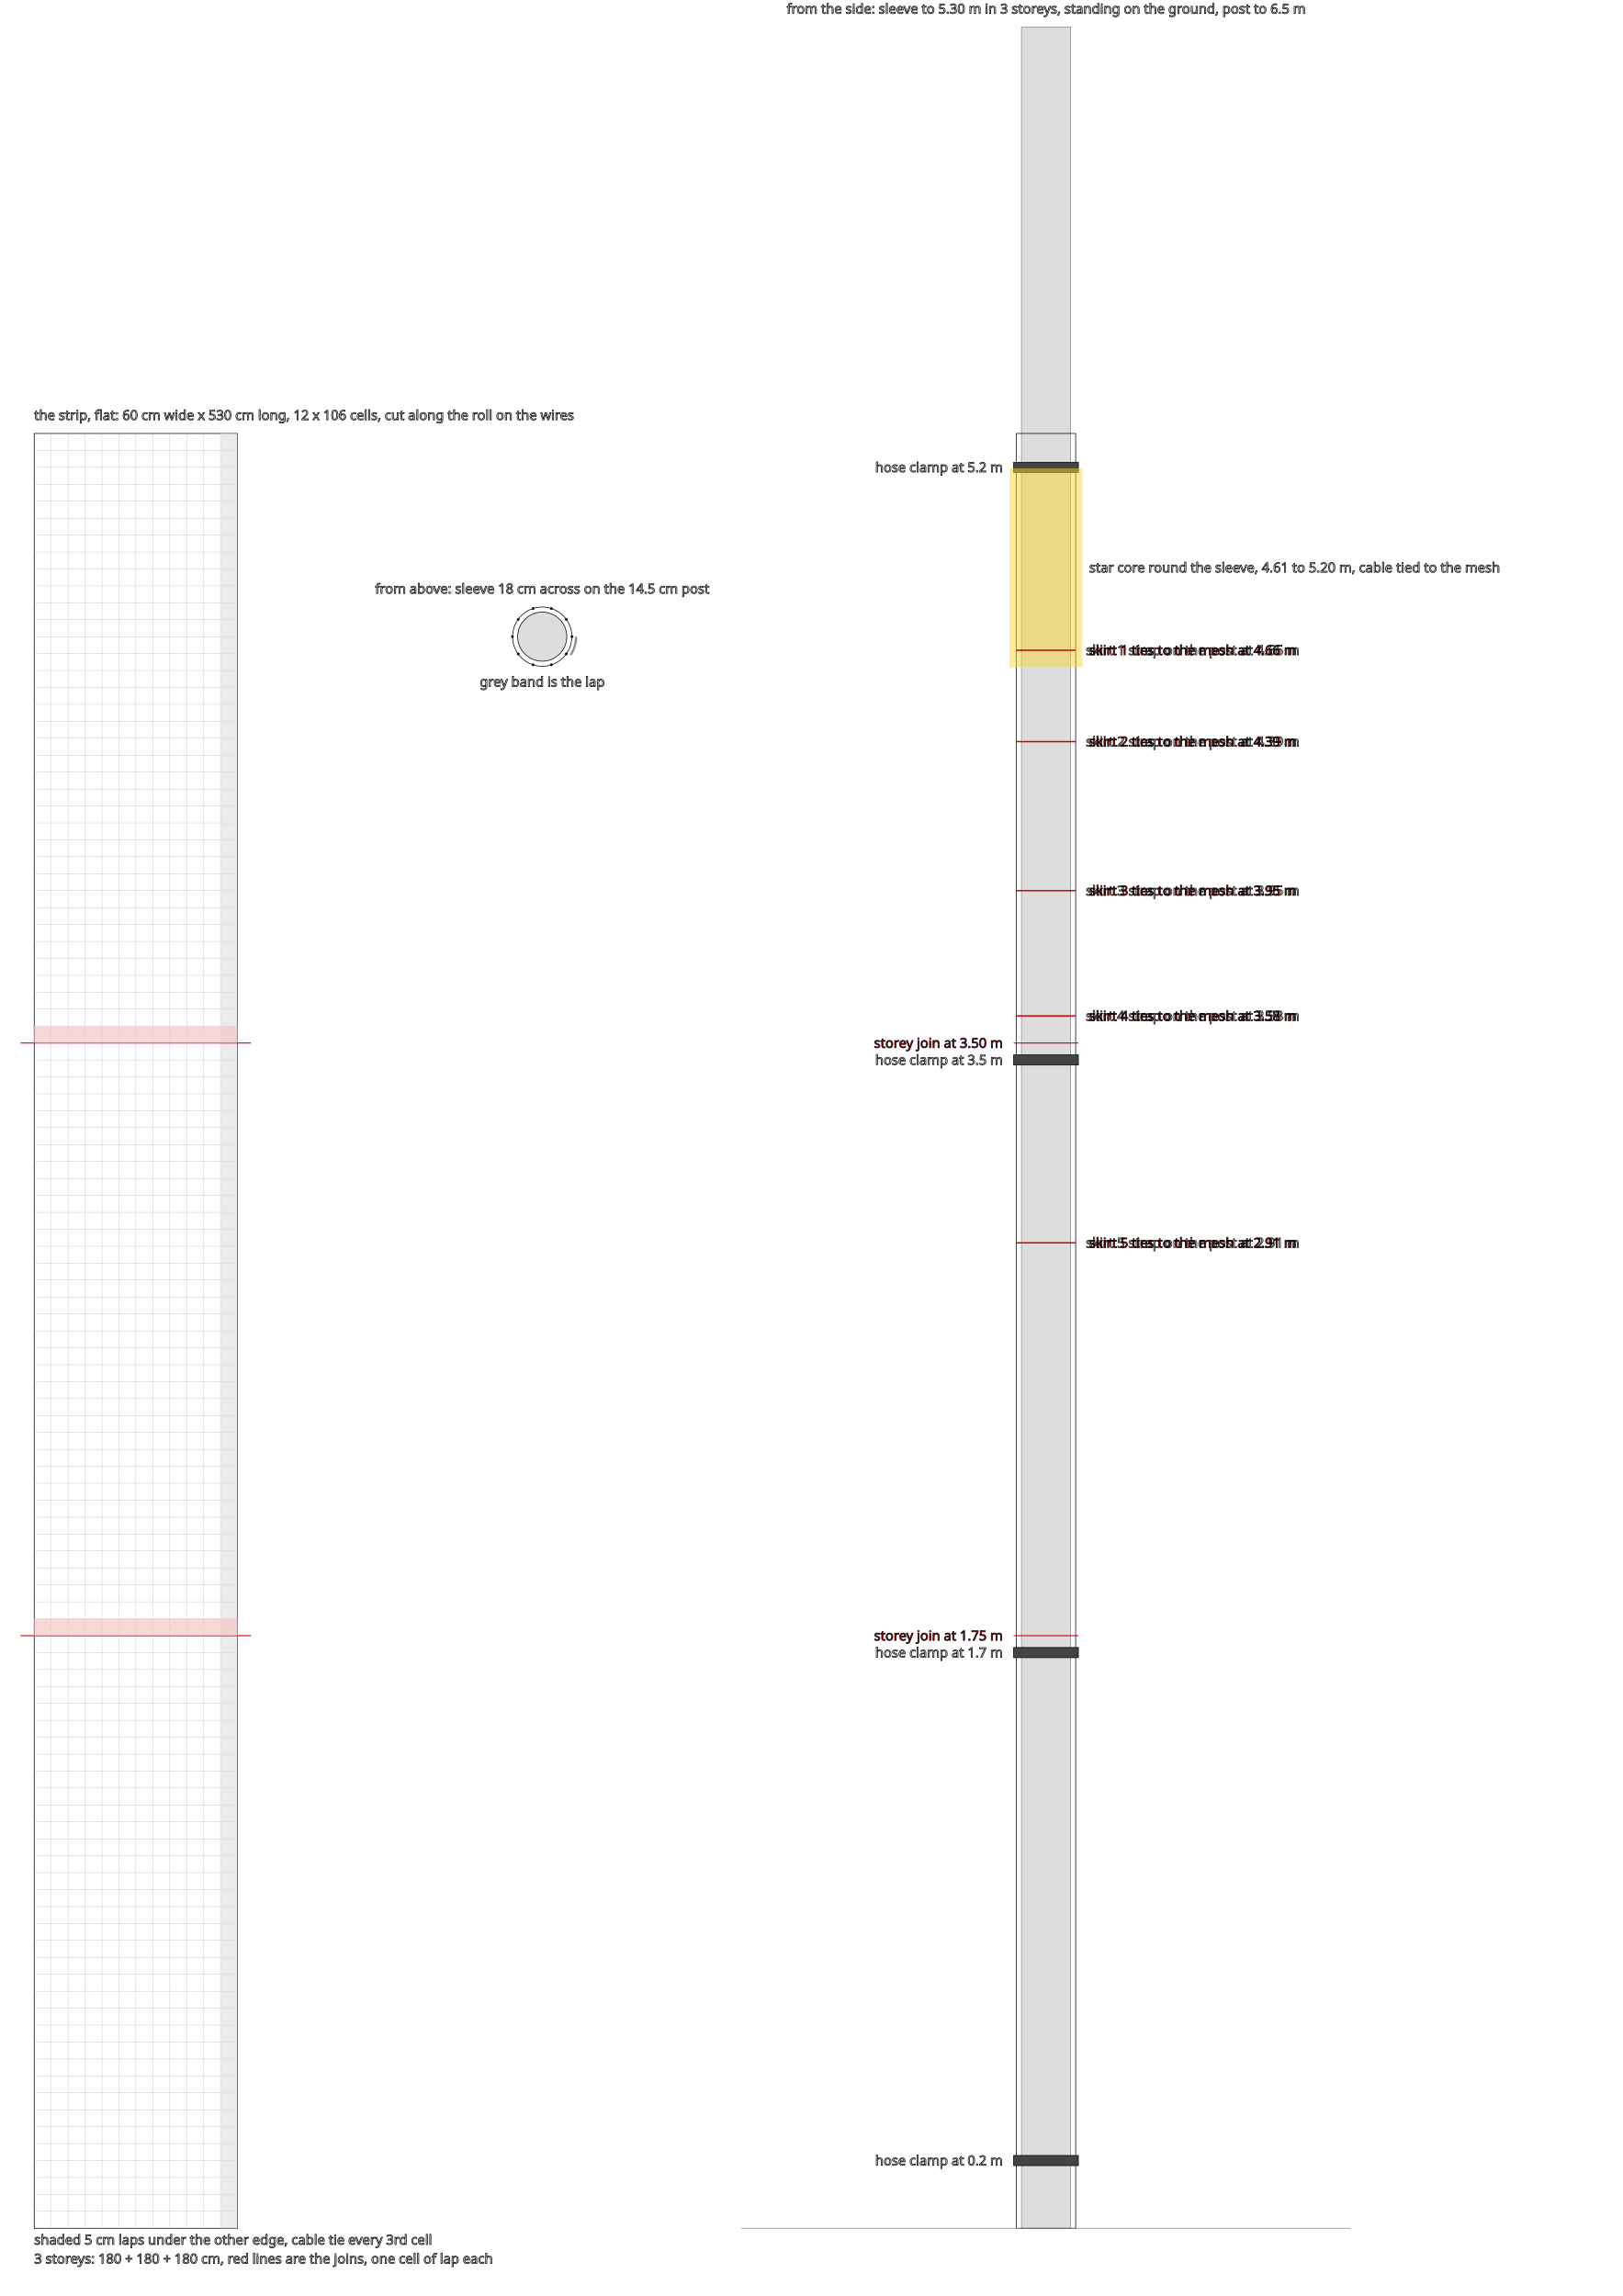
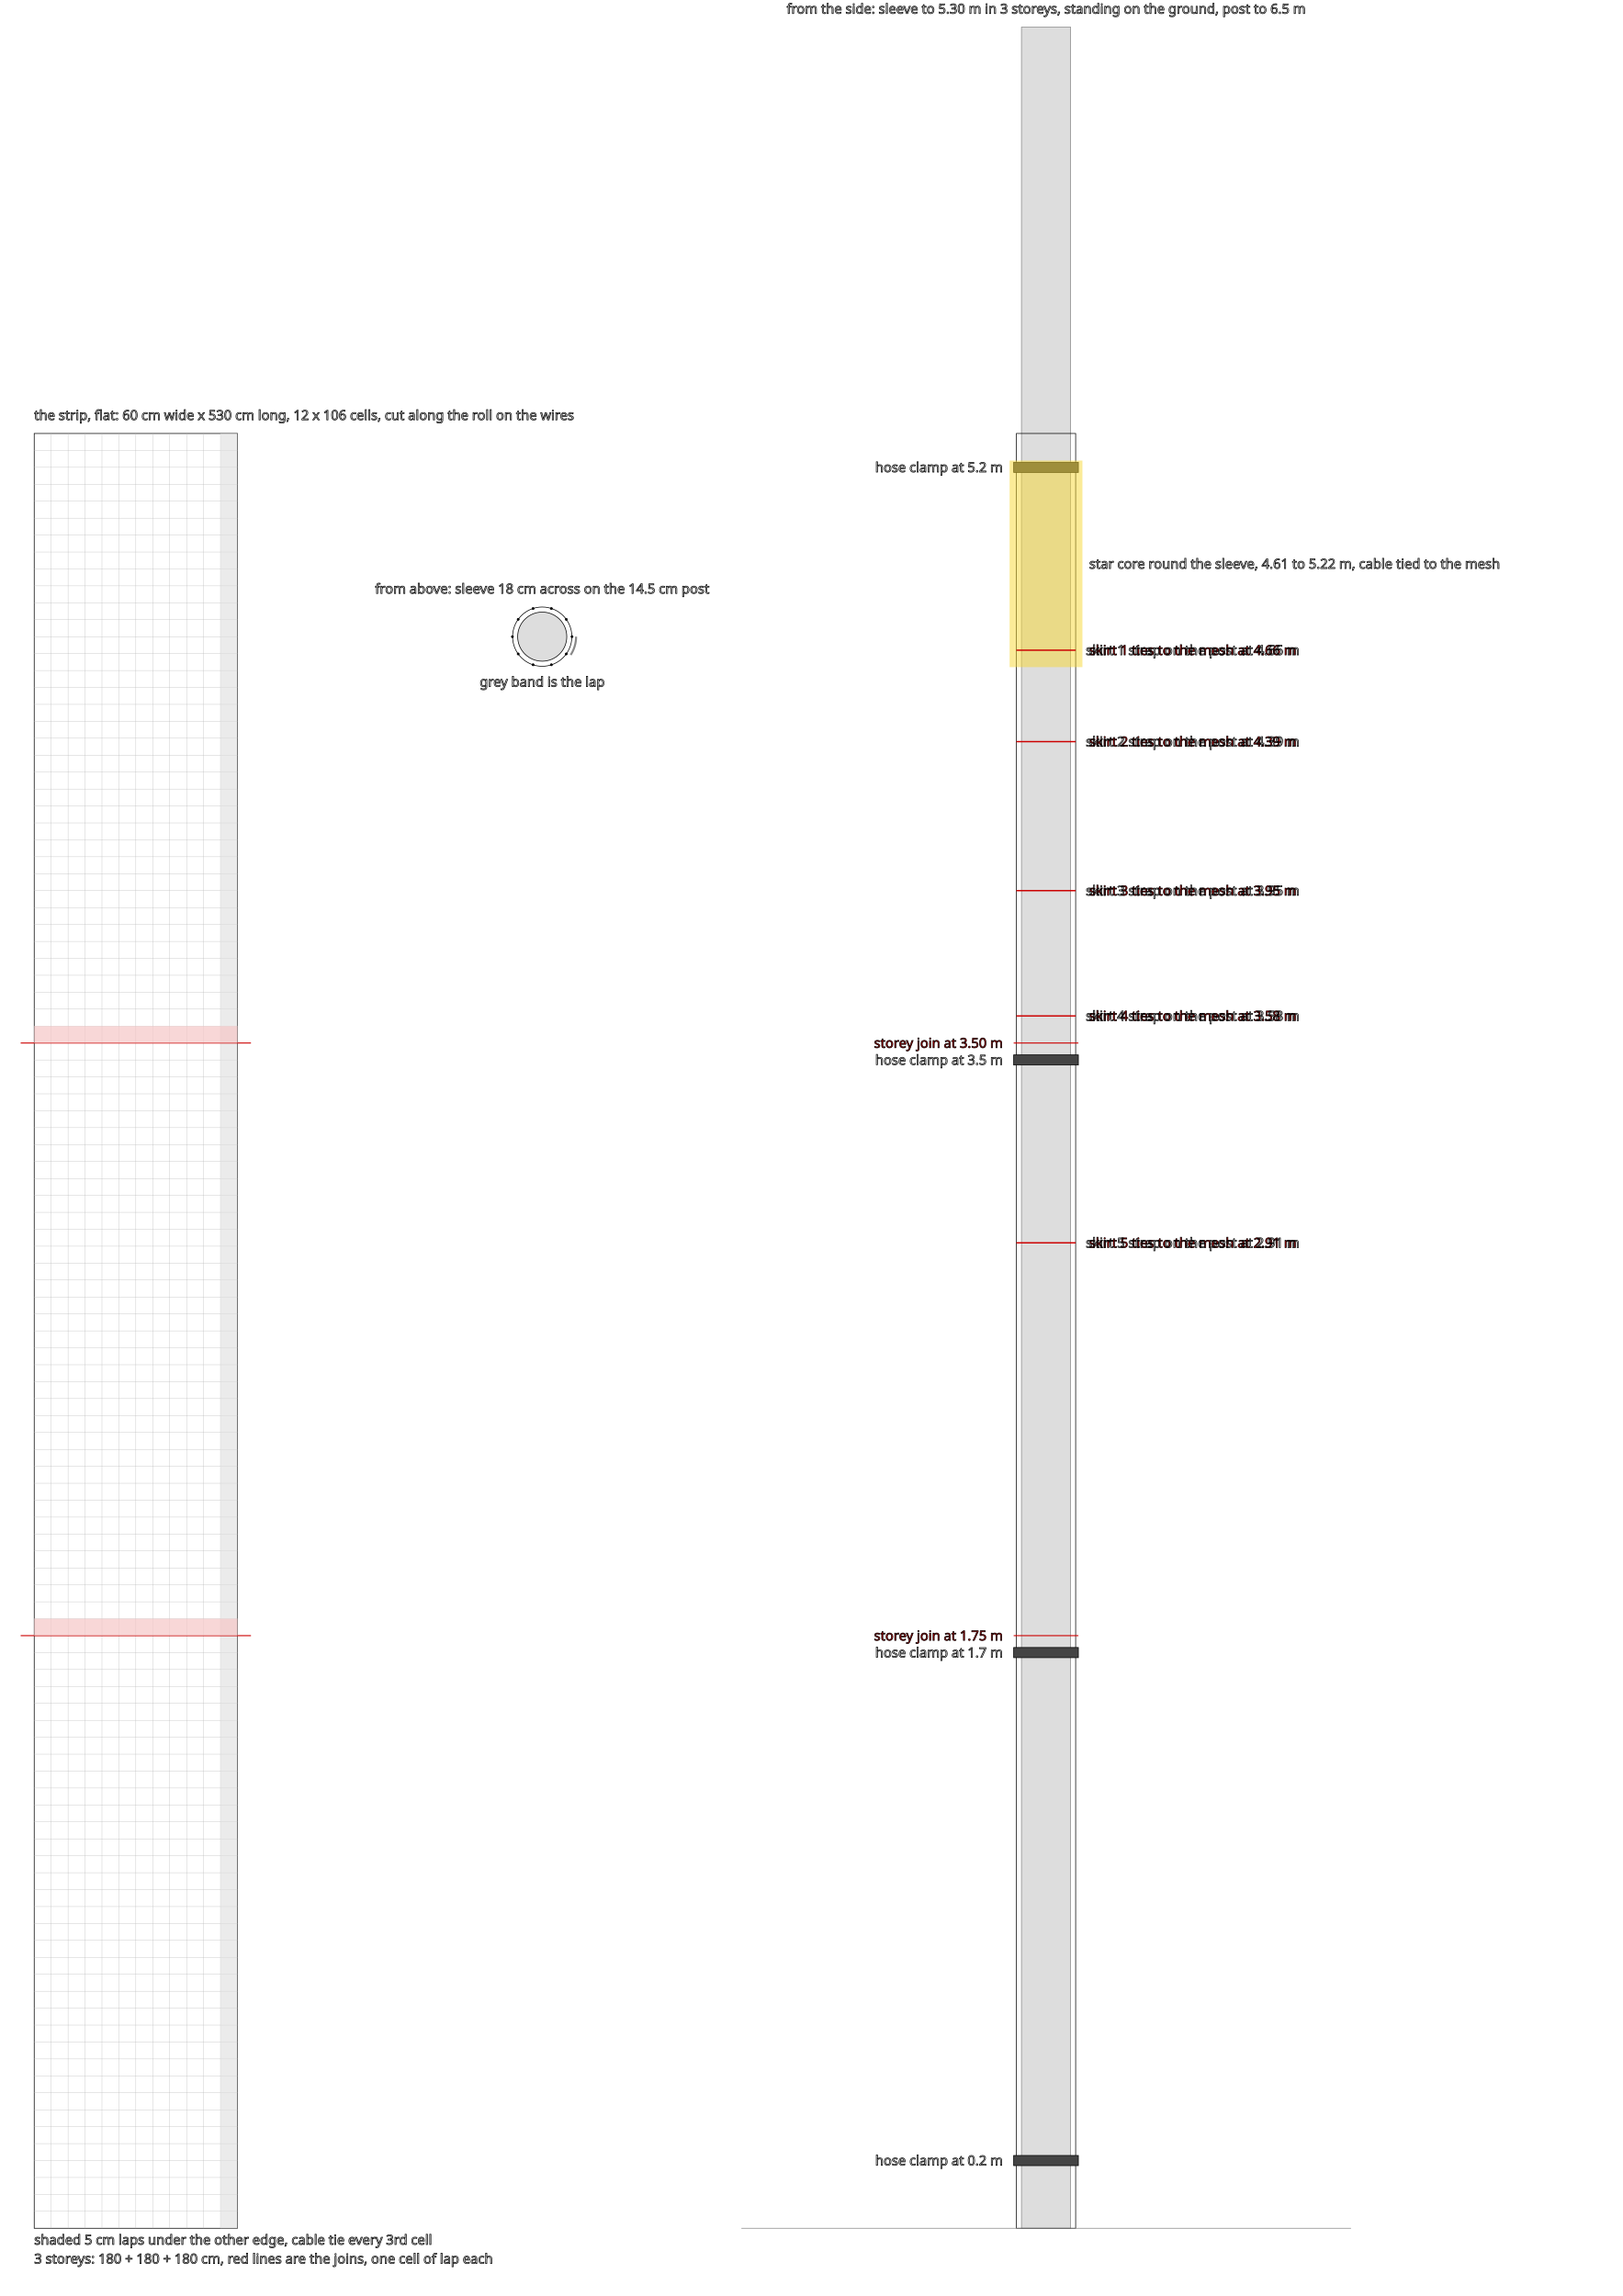
<svg xmlns="http://www.w3.org/2000/svg" viewBox="-100 -1280 4788 6780" width="479mm" height="678mm">
  <g fill="none" stroke="#000" stroke-width="2" font-family="sans-serif" font-size="40">
    <rect x="0" y="0" width="600" height="5300" />
    <line x1="50" y1="0" x2="50" y2="5300" stroke="#bbb" stroke-width="1" />
    <line x1="100" y1="0" x2="100" y2="5300" stroke="#bbb" stroke-width="1" />
    <line x1="150" y1="0" x2="150" y2="5300" stroke="#bbb" stroke-width="1" />
    <line x1="200" y1="0" x2="200" y2="5300" stroke="#bbb" stroke-width="1" />
    <line x1="250" y1="0" x2="250" y2="5300" stroke="#bbb" stroke-width="1" />
    <line x1="300" y1="0" x2="300" y2="5300" stroke="#bbb" stroke-width="1" />
    <line x1="350" y1="0" x2="350" y2="5300" stroke="#bbb" stroke-width="1" />
    <line x1="400" y1="0" x2="400" y2="5300" stroke="#bbb" stroke-width="1" />
    <line x1="450" y1="0" x2="450" y2="5300" stroke="#bbb" stroke-width="1" />
    <line x1="500" y1="0" x2="500" y2="5300" stroke="#bbb" stroke-width="1" />
    <line x1="550" y1="0" x2="550" y2="5300" stroke="#bbb" stroke-width="1" />
    <line x1="0" y1="50" x2="600" y2="50" stroke="#bbb" stroke-width="1" />
    <line x1="0" y1="100" x2="600" y2="100" stroke="#bbb" stroke-width="1" />
    <line x1="0" y1="150" x2="600" y2="150" stroke="#bbb" stroke-width="1" />
    <line x1="0" y1="200" x2="600" y2="200" stroke="#bbb" stroke-width="1" />
    <line x1="0" y1="250" x2="600" y2="250" stroke="#bbb" stroke-width="1" />
    <line x1="0" y1="300" x2="600" y2="300" stroke="#bbb" stroke-width="1" />
    <line x1="0" y1="350" x2="600" y2="350" stroke="#bbb" stroke-width="1" />
    <line x1="0" y1="400" x2="600" y2="400" stroke="#bbb" stroke-width="1" />
    <line x1="0" y1="450" x2="600" y2="450" stroke="#bbb" stroke-width="1" />
    <line x1="0" y1="500" x2="600" y2="500" stroke="#bbb" stroke-width="1" />
    <line x1="0" y1="550" x2="600" y2="550" stroke="#bbb" stroke-width="1" />
    <line x1="0" y1="600" x2="600" y2="600" stroke="#bbb" stroke-width="1" />
    <line x1="0" y1="650" x2="600" y2="650" stroke="#bbb" stroke-width="1" />
    <line x1="0" y1="700" x2="600" y2="700" stroke="#bbb" stroke-width="1" />
    <line x1="0" y1="750" x2="600" y2="750" stroke="#bbb" stroke-width="1" />
    <line x1="0" y1="800" x2="600" y2="800" stroke="#bbb" stroke-width="1" />
    <line x1="0" y1="850" x2="600" y2="850" stroke="#bbb" stroke-width="1" />
    <line x1="0" y1="900" x2="600" y2="900" stroke="#bbb" stroke-width="1" />
    <line x1="0" y1="950" x2="600" y2="950" stroke="#bbb" stroke-width="1" />
    <line x1="0" y1="1000" x2="600" y2="1000" stroke="#bbb" stroke-width="1" />
    <line x1="0" y1="1050" x2="600" y2="1050" stroke="#bbb" stroke-width="1" />
    <line x1="0" y1="1100" x2="600" y2="1100" stroke="#bbb" stroke-width="1" />
    <line x1="0" y1="1150" x2="600" y2="1150" stroke="#bbb" stroke-width="1" />
    <line x1="0" y1="1200" x2="600" y2="1200" stroke="#bbb" stroke-width="1" />
    <line x1="0" y1="1250" x2="600" y2="1250" stroke="#bbb" stroke-width="1" />
    <line x1="0" y1="1300" x2="600" y2="1300" stroke="#bbb" stroke-width="1" />
    <line x1="0" y1="1350" x2="600" y2="1350" stroke="#bbb" stroke-width="1" />
    <line x1="0" y1="1400" x2="600" y2="1400" stroke="#bbb" stroke-width="1" />
    <line x1="0" y1="1450" x2="600" y2="1450" stroke="#bbb" stroke-width="1" />
    <line x1="0" y1="1500" x2="600" y2="1500" stroke="#bbb" stroke-width="1" />
    <line x1="0" y1="1550" x2="600" y2="1550" stroke="#bbb" stroke-width="1" />
    <line x1="0" y1="1600" x2="600" y2="1600" stroke="#bbb" stroke-width="1" />
    <line x1="0" y1="1650" x2="600" y2="1650" stroke="#bbb" stroke-width="1" />
    <line x1="0" y1="1700" x2="600" y2="1700" stroke="#bbb" stroke-width="1" />
    <line x1="0" y1="1750" x2="600" y2="1750" stroke="#bbb" stroke-width="1" />
    <line x1="0" y1="1800" x2="600" y2="1800" stroke="#bbb" stroke-width="1" />
    <line x1="0" y1="1850" x2="600" y2="1850" stroke="#bbb" stroke-width="1" />
    <line x1="0" y1="1900" x2="600" y2="1900" stroke="#bbb" stroke-width="1" />
    <line x1="0" y1="1950" x2="600" y2="1950" stroke="#bbb" stroke-width="1" />
    <line x1="0" y1="2000" x2="600" y2="2000" stroke="#bbb" stroke-width="1" />
    <line x1="0" y1="2050" x2="600" y2="2050" stroke="#bbb" stroke-width="1" />
    <line x1="0" y1="2100" x2="600" y2="2100" stroke="#bbb" stroke-width="1" />
    <line x1="0" y1="2150" x2="600" y2="2150" stroke="#bbb" stroke-width="1" />
    <line x1="0" y1="2200" x2="600" y2="2200" stroke="#bbb" stroke-width="1" />
    <line x1="0" y1="2250" x2="600" y2="2250" stroke="#bbb" stroke-width="1" />
    <line x1="0" y1="2300" x2="600" y2="2300" stroke="#bbb" stroke-width="1" />
    <line x1="0" y1="2350" x2="600" y2="2350" stroke="#bbb" stroke-width="1" />
    <line x1="0" y1="2400" x2="600" y2="2400" stroke="#bbb" stroke-width="1" />
    <line x1="0" y1="2450" x2="600" y2="2450" stroke="#bbb" stroke-width="1" />
    <line x1="0" y1="2500" x2="600" y2="2500" stroke="#bbb" stroke-width="1" />
    <line x1="0" y1="2550" x2="600" y2="2550" stroke="#bbb" stroke-width="1" />
    <line x1="0" y1="2600" x2="600" y2="2600" stroke="#bbb" stroke-width="1" />
    <line x1="0" y1="2650" x2="600" y2="2650" stroke="#bbb" stroke-width="1" />
    <line x1="0" y1="2700" x2="600" y2="2700" stroke="#bbb" stroke-width="1" />
    <line x1="0" y1="2750" x2="600" y2="2750" stroke="#bbb" stroke-width="1" />
    <line x1="0" y1="2800" x2="600" y2="2800" stroke="#bbb" stroke-width="1" />
    <line x1="0" y1="2850" x2="600" y2="2850" stroke="#bbb" stroke-width="1" />
    <line x1="0" y1="2900" x2="600" y2="2900" stroke="#bbb" stroke-width="1" />
    <line x1="0" y1="2950" x2="600" y2="2950" stroke="#bbb" stroke-width="1" />
    <line x1="0" y1="3000" x2="600" y2="3000" stroke="#bbb" stroke-width="1" />
    <line x1="0" y1="3050" x2="600" y2="3050" stroke="#bbb" stroke-width="1" />
    <line x1="0" y1="3100" x2="600" y2="3100" stroke="#bbb" stroke-width="1" />
    <line x1="0" y1="3150" x2="600" y2="3150" stroke="#bbb" stroke-width="1" />
    <line x1="0" y1="3200" x2="600" y2="3200" stroke="#bbb" stroke-width="1" />
    <line x1="0" y1="3250" x2="600" y2="3250" stroke="#bbb" stroke-width="1" />
    <line x1="0" y1="3300" x2="600" y2="3300" stroke="#bbb" stroke-width="1" />
    <line x1="0" y1="3350" x2="600" y2="3350" stroke="#bbb" stroke-width="1" />
    <line x1="0" y1="3400" x2="600" y2="3400" stroke="#bbb" stroke-width="1" />
    <line x1="0" y1="3450" x2="600" y2="3450" stroke="#bbb" stroke-width="1" />
    <line x1="0" y1="3500" x2="600" y2="3500" stroke="#bbb" stroke-width="1" />
    <line x1="0" y1="3550" x2="600" y2="3550" stroke="#bbb" stroke-width="1" />
    <line x1="0" y1="3600" x2="600" y2="3600" stroke="#bbb" stroke-width="1" />
    <line x1="0" y1="3650" x2="600" y2="3650" stroke="#bbb" stroke-width="1" />
    <line x1="0" y1="3700" x2="600" y2="3700" stroke="#bbb" stroke-width="1" />
    <line x1="0" y1="3750" x2="600" y2="3750" stroke="#bbb" stroke-width="1" />
    <line x1="0" y1="3800" x2="600" y2="3800" stroke="#bbb" stroke-width="1" />
    <line x1="0" y1="3850" x2="600" y2="3850" stroke="#bbb" stroke-width="1" />
    <line x1="0" y1="3900" x2="600" y2="3900" stroke="#bbb" stroke-width="1" />
    <line x1="0" y1="3950" x2="600" y2="3950" stroke="#bbb" stroke-width="1" />
    <line x1="0" y1="4000" x2="600" y2="4000" stroke="#bbb" stroke-width="1" />
    <line x1="0" y1="4050" x2="600" y2="4050" stroke="#bbb" stroke-width="1" />
    <line x1="0" y1="4100" x2="600" y2="4100" stroke="#bbb" stroke-width="1" />
    <line x1="0" y1="4150" x2="600" y2="4150" stroke="#bbb" stroke-width="1" />
    <line x1="0" y1="4200" x2="600" y2="4200" stroke="#bbb" stroke-width="1" />
    <line x1="0" y1="4250" x2="600" y2="4250" stroke="#bbb" stroke-width="1" />
    <line x1="0" y1="4300" x2="600" y2="4300" stroke="#bbb" stroke-width="1" />
    <line x1="0" y1="4350" x2="600" y2="4350" stroke="#bbb" stroke-width="1" />
    <line x1="0" y1="4400" x2="600" y2="4400" stroke="#bbb" stroke-width="1" />
    <line x1="0" y1="4450" x2="600" y2="4450" stroke="#bbb" stroke-width="1" />
    <line x1="0" y1="4500" x2="600" y2="4500" stroke="#bbb" stroke-width="1" />
    <line x1="0" y1="4550" x2="600" y2="4550" stroke="#bbb" stroke-width="1" />
    <line x1="0" y1="4600" x2="600" y2="4600" stroke="#bbb" stroke-width="1" />
    <line x1="0" y1="4650" x2="600" y2="4650" stroke="#bbb" stroke-width="1" />
    <line x1="0" y1="4700" x2="600" y2="4700" stroke="#bbb" stroke-width="1" />
    <line x1="0" y1="4750" x2="600" y2="4750" stroke="#bbb" stroke-width="1" />
    <line x1="0" y1="4800" x2="600" y2="4800" stroke="#bbb" stroke-width="1" />
    <line x1="0" y1="4850" x2="600" y2="4850" stroke="#bbb" stroke-width="1" />
    <line x1="0" y1="4900" x2="600" y2="4900" stroke="#bbb" stroke-width="1" />
    <line x1="0" y1="4950" x2="600" y2="4950" stroke="#bbb" stroke-width="1" />
    <line x1="0" y1="5000" x2="600" y2="5000" stroke="#bbb" stroke-width="1" />
    <line x1="0" y1="5050" x2="600" y2="5050" stroke="#bbb" stroke-width="1" />
    <line x1="0" y1="5100" x2="600" y2="5100" stroke="#bbb" stroke-width="1" />
    <line x1="0" y1="5150" x2="600" y2="5150" stroke="#bbb" stroke-width="1" />
    <line x1="0" y1="5200" x2="600" y2="5200" stroke="#bbb" stroke-width="1" />
    <line x1="0" y1="5250" x2="600" y2="5250" stroke="#bbb" stroke-width="1" />
    <rect x="550" y="0" width="50" height="5300" fill="#ddd" fill-opacity="0.6" stroke="none" />
    <text x="0" y="-40">the strip, flat: 60 cm wide x 530 cm long, 12 x 106 cells, cut along the roll on the wires</text>
    <line x1="-40" y1="3550" x2="640" y2="3550" stroke="#c00" stroke-width="3" />
    <rect x="0" y="3500" width="600" height="50" fill="#f6c6c6" fill-opacity="0.7" stroke="none" />
    <line x1="-40" y1="1800" x2="640" y2="1800" stroke="#c00" stroke-width="3" />
    <rect x="0" y="1750" width="600" height="50" fill="#f6c6c6" fill-opacity="0.7" stroke="none" />
    <text x="0" y="5348.0">shaded 5 cm laps under the other edge, cable tie every 3rd cell</text>
    <text x="0" y="5404.0">3 storeys: 180 + 180 + 180 cm, red lines are the joins, one cell of lap each</text>
    <circle cx="1500" cy="600" r="72.5" fill="#ddd" />
    <circle cx="1500" cy="600" r="87.5" />
    <circle cx="1588" cy="600" r="3" fill="#000" />
    <circle cx="1571" cy="651" r="3" fill="#000" />
    <circle cx="1527" cy="683" r="3" fill="#000" />
    <circle cx="1473" cy="683" r="3" fill="#000" />
    <circle cx="1429" cy="651" r="3" fill="#000" />
    <circle cx="1412" cy="600" r="3" fill="#000" />
    <circle cx="1429" cy="549" r="3" fill="#000" />
    <circle cx="1473" cy="517" r="3" fill="#000" />
    <circle cx="1527" cy="517" r="3" fill="#000" />
    <circle cx="1571" cy="549" r="3" fill="#000" />
    <path d="M 1600 600 A 99.5 99.5 0 0 1 1584 654" stroke="#888" stroke-width="6" />
    <text x="1500" y="472.5" text-anchor="middle">from above: sleeve 18 cm across on the 14.5 cm post</text>
    <text x="1500" y="747.5" text-anchor="middle">grey band is the lap</text>
    <rect x="2915" y="-1200" width="145" height="6500" fill="#ddd" stroke="#888" />
    <rect x="2900" y="0" width="175" height="5300" />
    <line x1="2892" y1="3550" x2="3083" y2="3550" stroke="#c00" stroke-width="3" />
    <text x="2860" y="3564" text-anchor="end" fill="#c00">storey join at 1.75 m</text>
    <line x1="2892" y1="1800" x2="3083" y2="1800" stroke="#c00" stroke-width="3" />
    <text x="2860" y="1814" text-anchor="end" fill="#c00">storey join at 3.50 m</text>
    <rect x="2892" y="5085" width="191" height="30" fill="#444" />
    <text x="2860" y="5114" text-anchor="end">hose clamp at 0.2 m</text>
    <rect x="2892" y="3585" width="191" height="30" fill="#444" />
    <text x="2860" y="3614" text-anchor="end">hose clamp at 1.7 m</text>
    <rect x="2892" y="1835" width="191" height="30" fill="#444" />
    <text x="2860" y="1864" text-anchor="end">hose clamp at 3.5 m</text>
    <rect x="2892" y="85" width="191" height="30" fill="#444" />
    <text x="2860" y="114" text-anchor="end">hose clamp at 5.2 m</text>
    <line x1="2088" y1="5300" x2="3888" y2="5300" stroke="#888" />
-     <rect x="2880" y="103" width="215" height="587" fill="#f9d933" fill-opacity="0.5" stroke="none" />
-     <text x="3115" y="410">star core round the sleeve, 4.61 to 5.20 m, cable tied to the mesh</text>
+     <rect x="2880" y="80" width="215" height="610" fill="#f9d933" fill-opacity="0.5" stroke="none" />
+     <text x="3115" y="399">star core round the sleeve, 4.61 to 5.22 m, cable tied to the mesh</text>
    <line x1="2900" y1="640" x2="3075" y2="640" stroke="#c00" stroke-width="4" />
    <text x="3115" y="654" fill="#c00">skirt 1 ties to the mesh at 4.66 m</text>
    <text x="3105" y="654">skirt 1 strap on the post at 4.66 m</text>
    <line x1="2900" y1="910" x2="3075" y2="910" stroke="#c00" stroke-width="4" />
    <text x="3115" y="924" fill="#c00">skirt 2 ties to the mesh at 4.39 m</text>
    <text x="3105" y="924">skirt 2 strap on the post at 4.39 m</text>
    <line x1="2900" y1="1350" x2="3075" y2="1350" stroke="#c00" stroke-width="4" />
    <text x="3115" y="1364" fill="#c00">skirt 3 ties to the mesh at 3.95 m</text>
    <text x="3105" y="1364">skirt 3 strap on the post at 3.95 m</text>
    <line x1="2900" y1="1720" x2="3075" y2="1720" stroke="#c00" stroke-width="4" />
    <text x="3115" y="1734" fill="#c00">skirt 4 ties to the mesh at 3.58 m</text>
    <text x="3105" y="1734">skirt 4 strap on the post at 3.58 m</text>
    <line x1="2900" y1="2390" x2="3075" y2="2390" stroke="#c00" stroke-width="4" />
    <text x="3115" y="2404" fill="#c00">skirt 5 ties to the mesh at 2.91 m</text>
    <text x="3105" y="2404">skirt 5 strap on the post at 2.91 m</text>
    <text x="2988" y="-1240" text-anchor="middle">from the side: sleeve to 5.30 m in 3 storeys, standing on the ground, post to 6.5 m</text>
  </g>
</svg>
